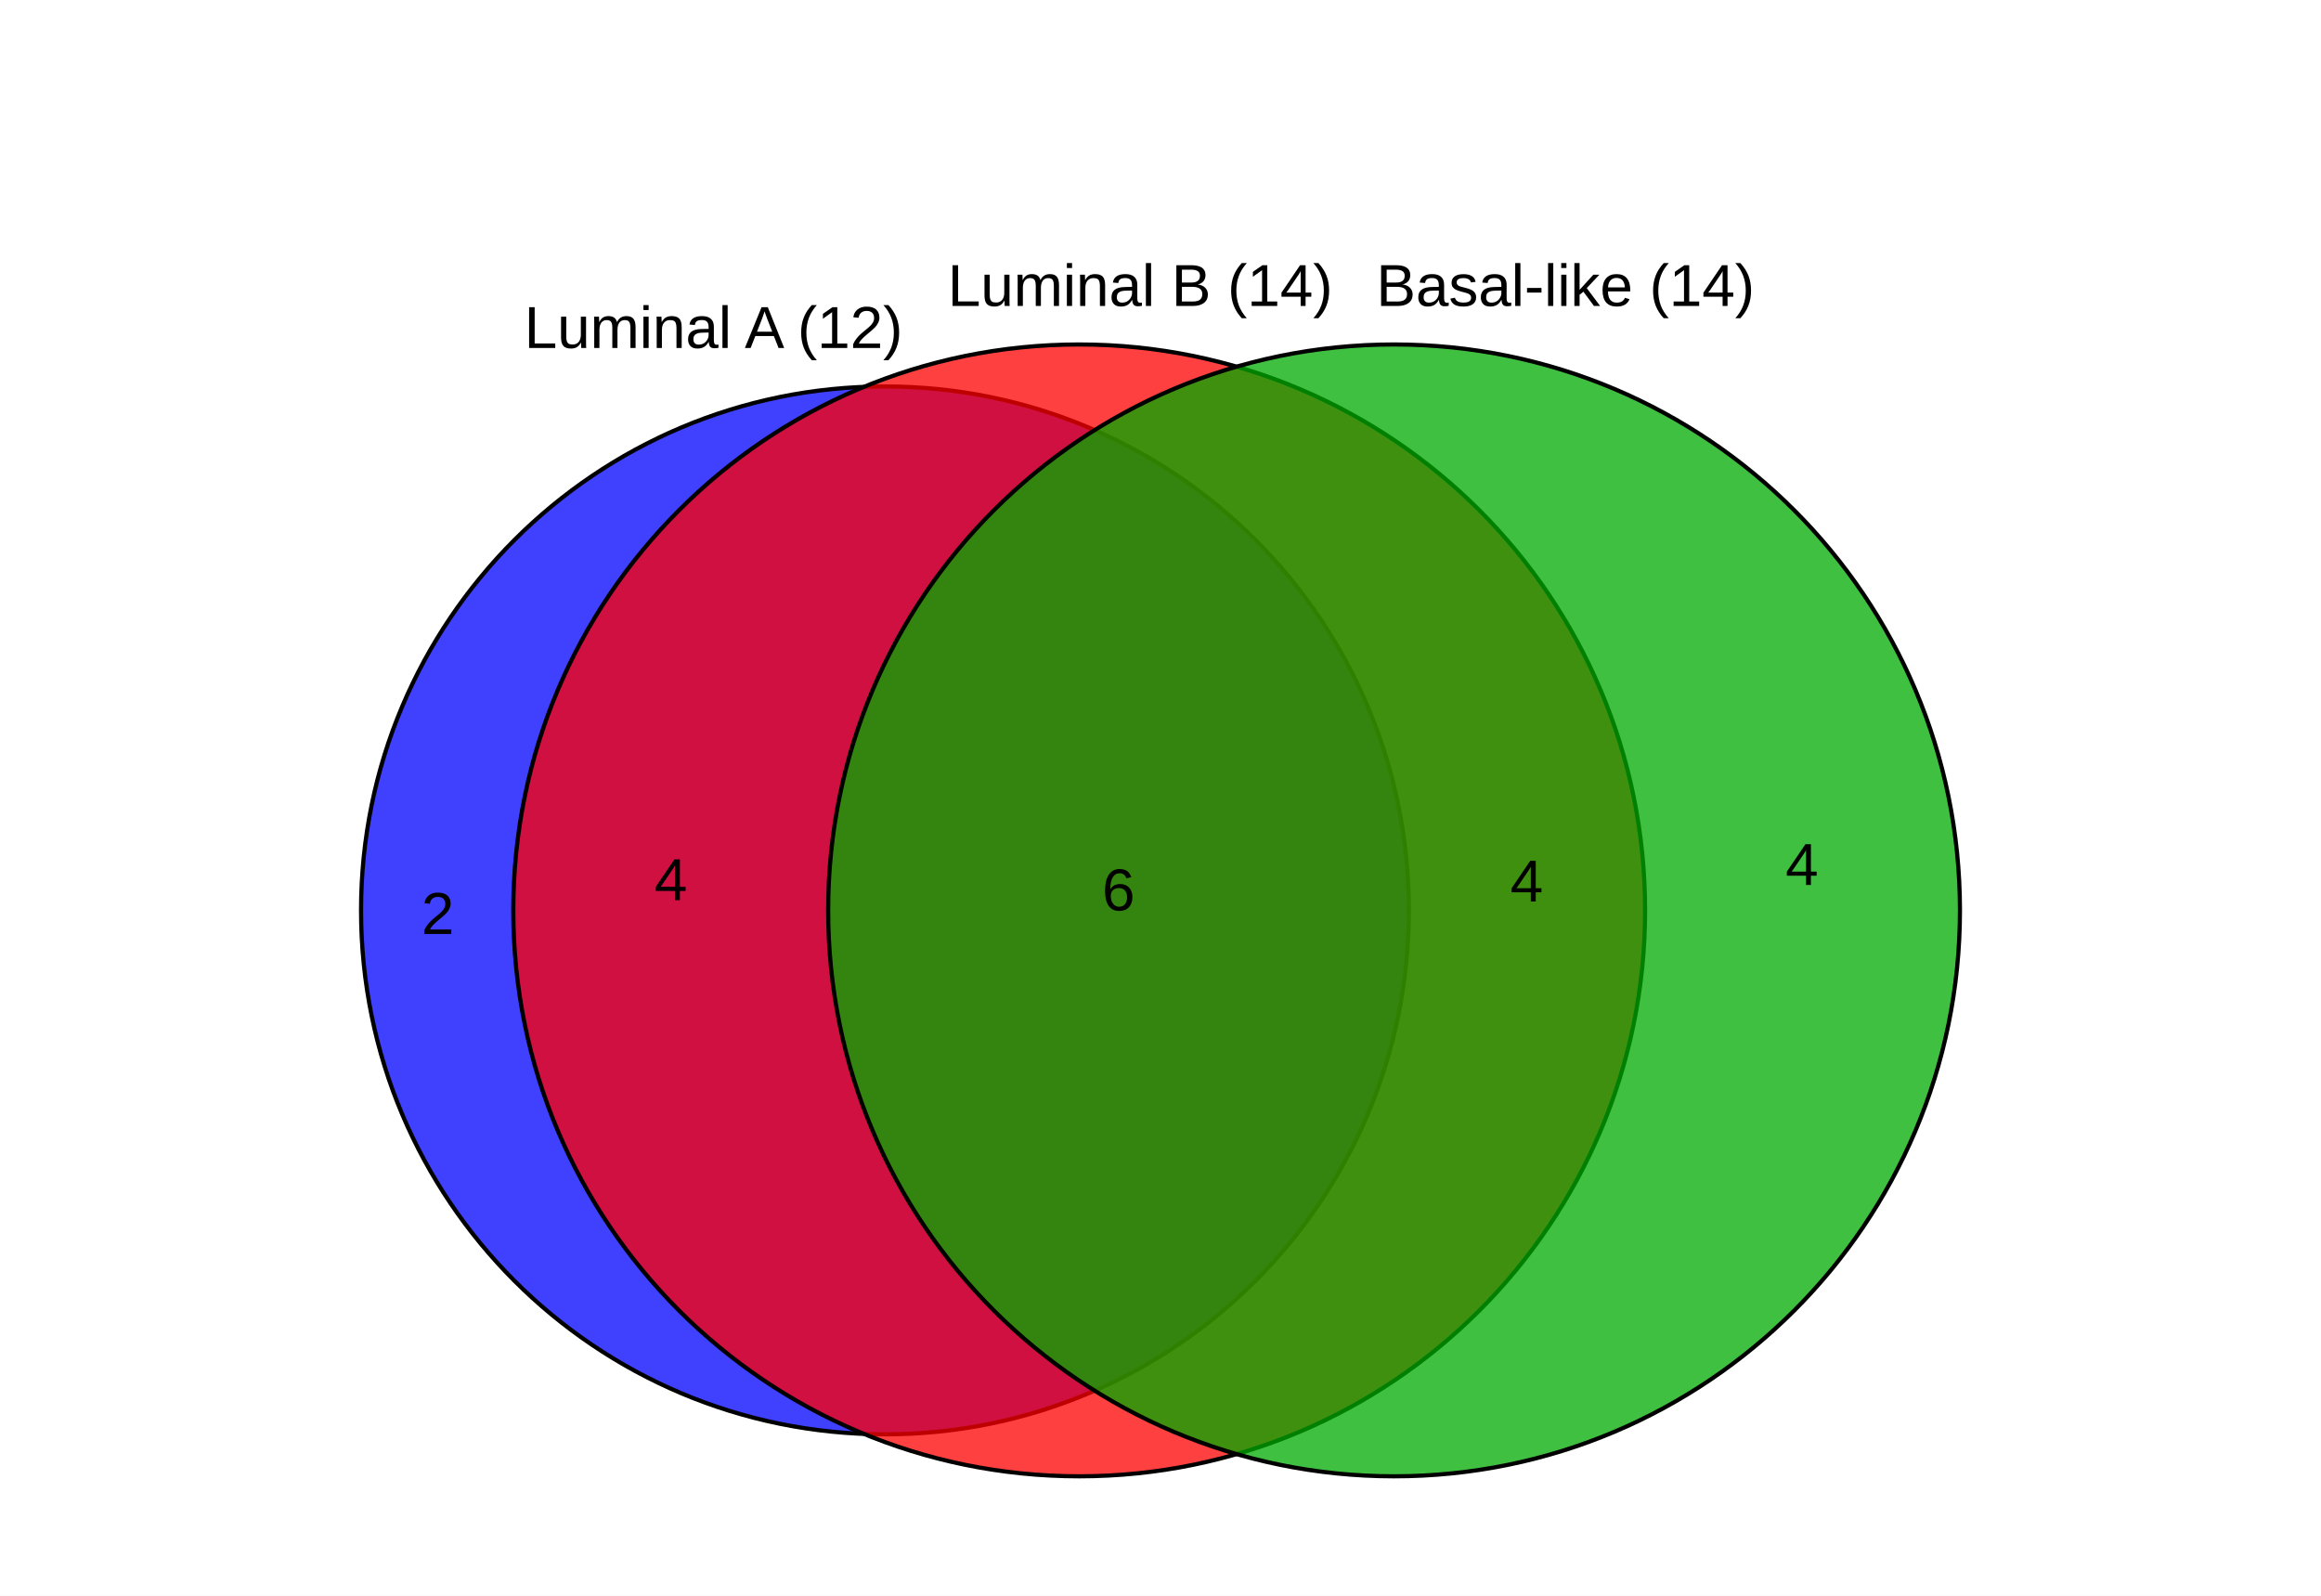
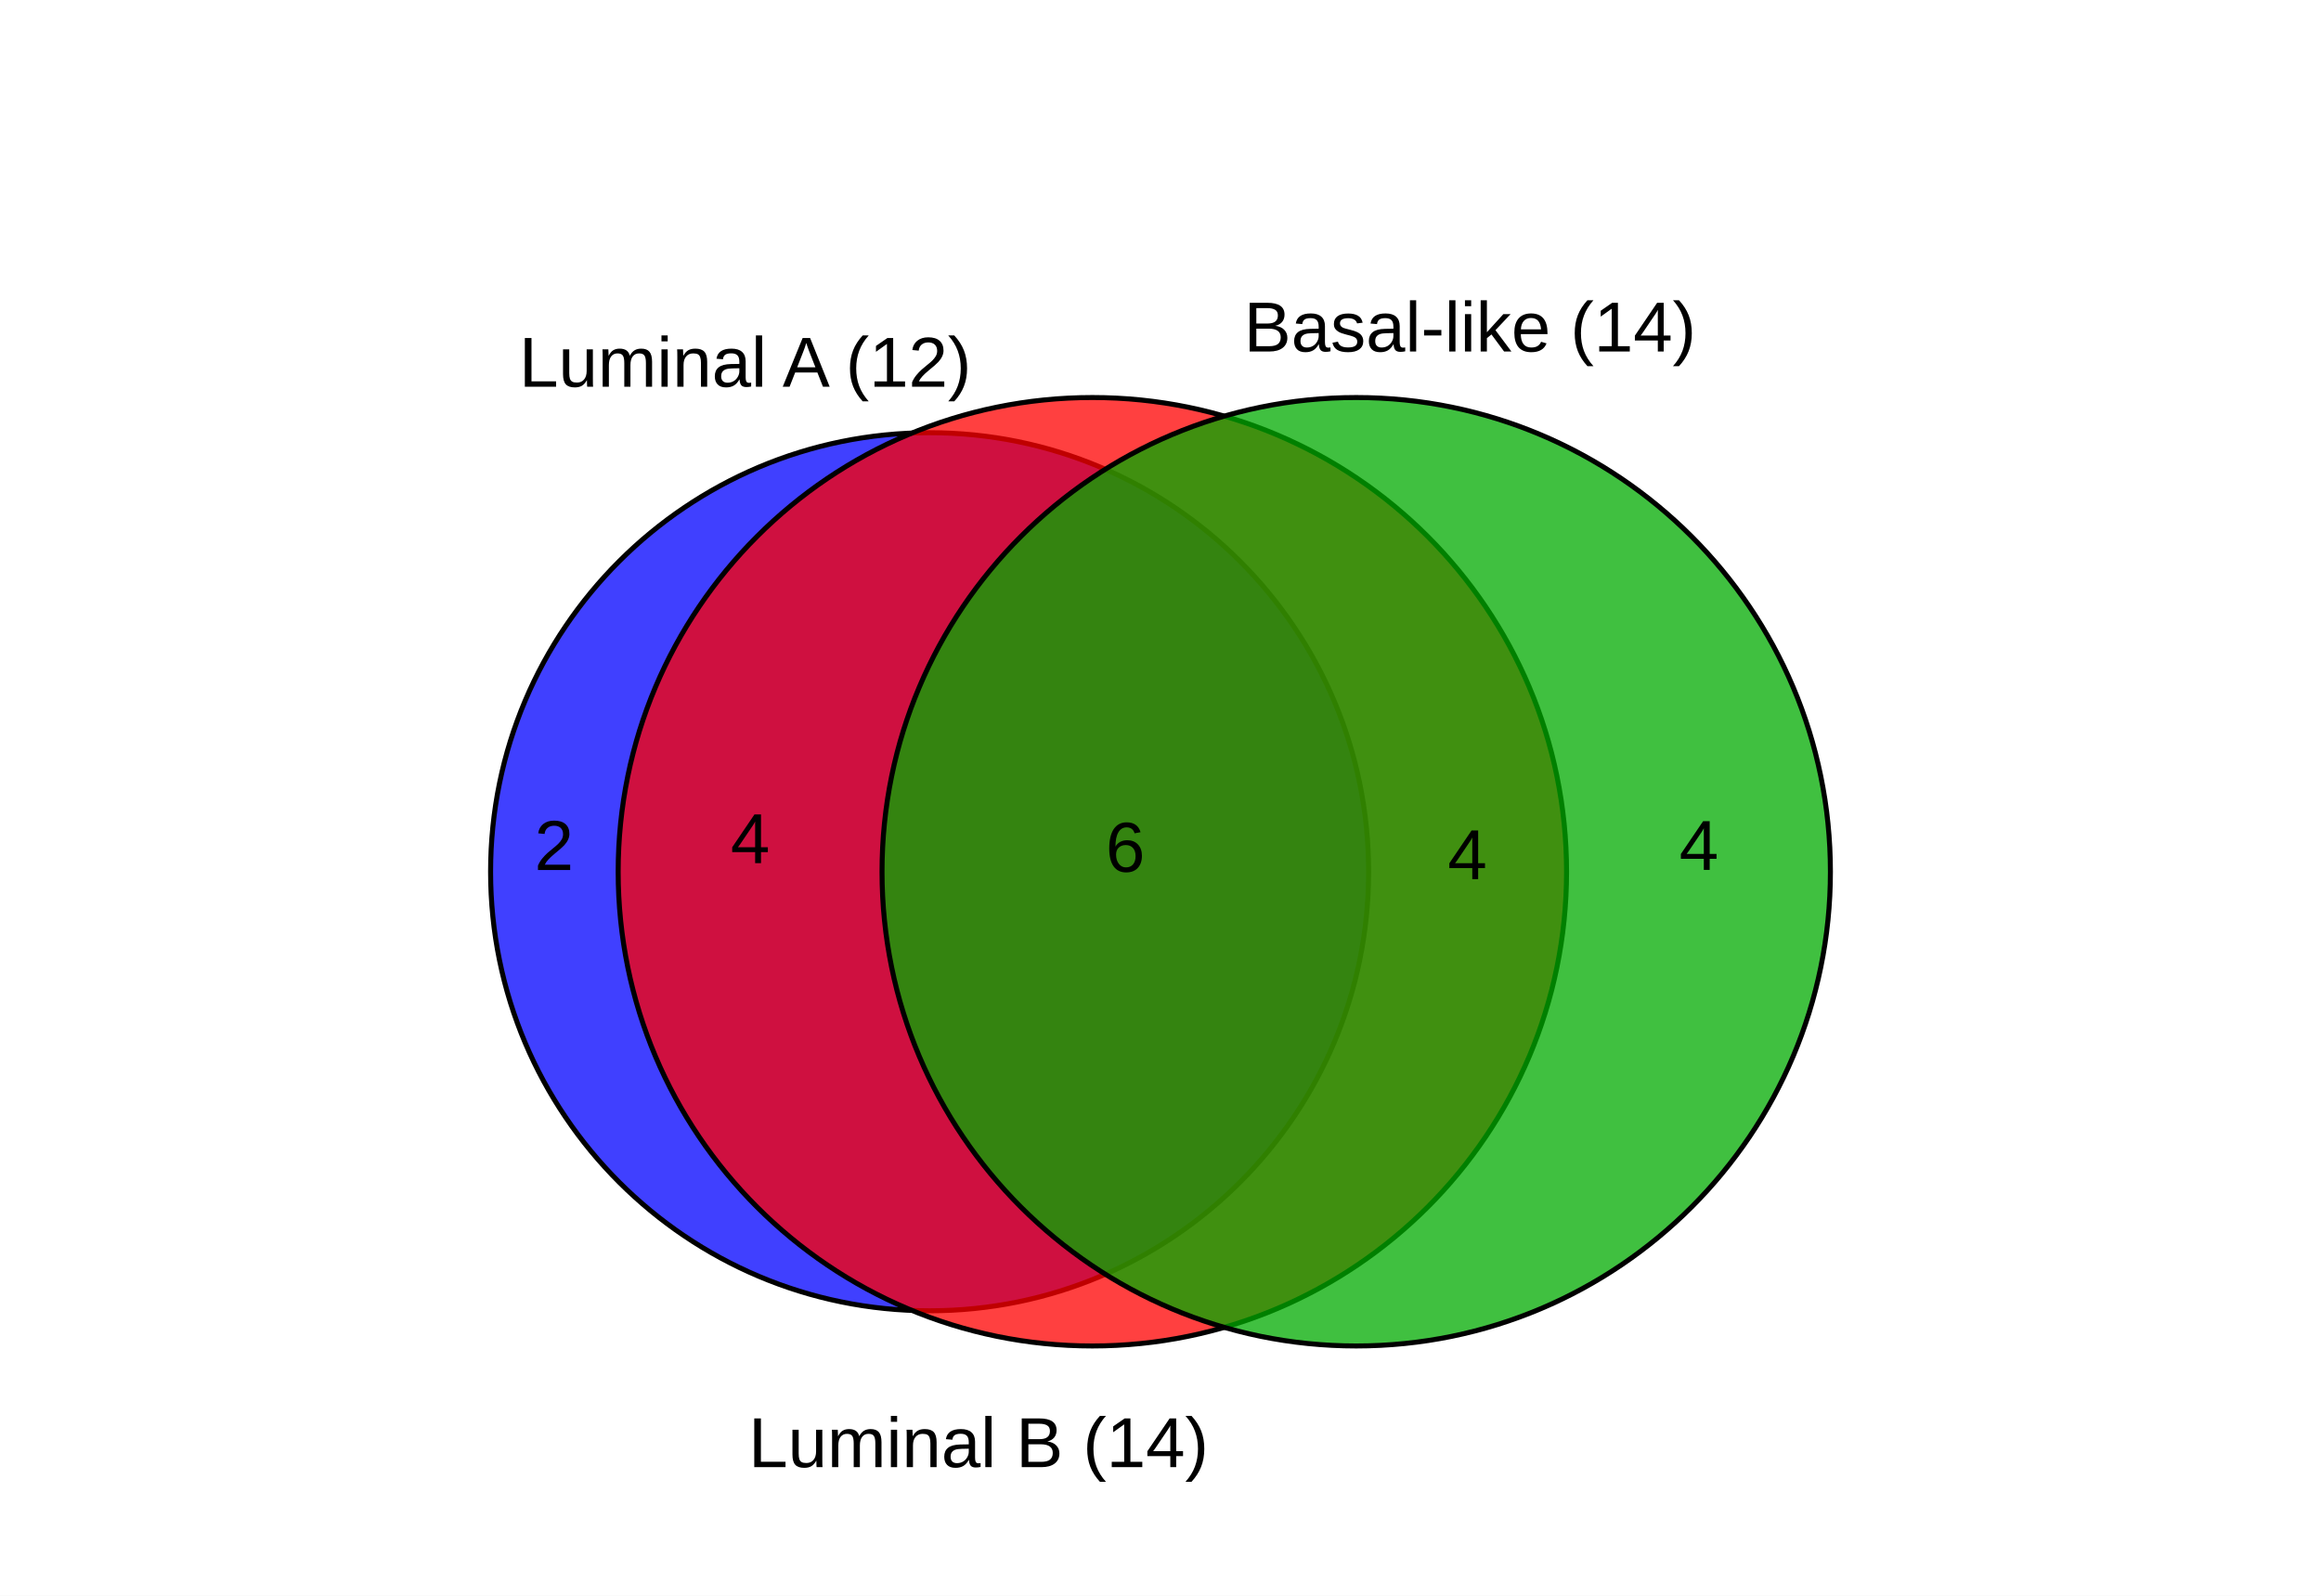
- <svg xmlns="http://www.w3.org/2000/svg" width="320" height="220" viewBox="0 0 320 220" role="img" aria-label="venn example rendered in Graphitix" data-graphitix-welcome-thumbnail="venn" data-preview-source="Graphitix owner-scoped SVG projection" data-source-format="svg" data-inline-ready="true" data-id-prefix="graphitix-welcome-venn-id-" data-export-projection="svg" data-graph-title-suppressed="true" data-proportional-stroke-contract="source-viewport-baked-strokes-v1" data-source-viewport-width="450" data-source-viewport-height="392" data-thumbnail-visual-scale="0.510204081633" data-non-scaling-stroke-count="0" preserveAspectRatio="xMidYMid meet" font-family="Arial, Helvetica, sans-serif" font-size="16">
+ <svg xmlns="http://www.w3.org/2000/svg" width="320" height="220" viewBox="0 0 320 220" role="img" aria-label="venn example rendered in Graphitix" data-graphitix-welcome-thumbnail="venn" data-preview-source="Graphitix owner-scoped SVG projection" data-source-format="svg" data-inline-ready="true" data-id-prefix="graphitix-welcome-venn-id-" data-export-projection="svg" data-graph-title-suppressed="true" data-proportional-stroke-contract="source-viewport-baked-strokes-v1" data-source-viewport-width="354" data-source-viewport-height="328" data-thumbnail-visual-scale="0.609756097561" data-non-scaling-stroke-count="0" preserveAspectRatio="xMidYMid meet" font-family="Arial, Helvetica, sans-serif" font-size="16">
  <rect width="320" height="220" fill="#ffffff" data-welcome-thumbnail-background="true" />
-   <g transform="matrix(0.5102041 0 0 0.5102041 45.20408 10)" data-welcome-thumbnail-content="true">
+   <g transform="matrix(0.6097561 0 0 0.6097561 52.07317 10)" data-welcome-thumbnail-content="true">
    <g id="graphitix-welcome-venn-id-1" transform="matrix(1 0 0 1 0 0)" data-export-physical-projection="materialized">
-       <text x="225" y="25.6" text-anchor="middle" font-size="16" fill="#000000" font-family="Arial, Helvetica, sans-serif" style=" touch-action: none; visibility: hidden">Venn diagram</text>
-       <circle cx="150.541" cy="226.4" r="141.576" fill="#0000ff" fill-opacity="0.75" stroke="#000000" stroke-width="1.122" />
-       <circle cx="203.026" cy="226.4" r="152.92" fill="#ff0000" fill-opacity="0.75" stroke="#000000" stroke-width="1.122" />
-       <circle cx="288.115" cy="226.4" r="152.92" fill="#00aa00" fill-opacity="0.75" stroke="#000000" stroke-width="1.122" />
-       <text x="104.212" y="74.424" font-size="16" text-anchor="middle" fill="#000000" font-family="Arial, Helvetica, sans-serif" style=" touch-action: none">Luminal A (12)</text>
-       <text x="219.519" y="63.08" font-size="16" text-anchor="middle" fill="#000000" font-family="Arial, Helvetica, sans-serif" style=" touch-action: none">Luminal B (14)</text>
-       <text x="334.433" y="63.08" font-size="16" text-anchor="middle" fill="#000000" font-family="Arial, Helvetica, sans-serif" style=" touch-action: none">Basal-like (14)</text>
-       <text x="29.704" y="232.76" font-size="16" text-anchor="middle" fill="#000000" font-family="Arial, Helvetica, sans-serif" style=" touch-action: none">2</text>
-       <text x="398.325" y="219.531" font-size="16" text-anchor="middle" fill="#000000" font-family="Arial, Helvetica, sans-serif" style=" touch-action: none">4</text>
-       <text x="92.689" y="223.635" font-size="16" text-anchor="middle" fill="#000000" font-family="Arial, Helvetica, sans-serif" style=" touch-action: none">4</text>
-       <text x="323.956" y="224.011" font-size="16" text-anchor="middle" fill="#000000" font-family="Arial, Helvetica, sans-serif" style=" touch-action: none">4</text>
-       <text x="213.656" y="226.4" font-size="16" text-anchor="middle" fill="#000000" font-family="Arial, Helvetica, sans-serif" style=" touch-action: none">6</text>
+       <text x="177" y="25.6" text-anchor="middle" font-size="16" fill="#000000" font-family="Arial, Helvetica, sans-serif" style=" touch-action: none; visibility: hidden">Venn diagram</text>
+       <circle cx="124.793" cy="180.7" r="99.266" fill="#0000ff" fill-opacity="0.75" stroke="#000000" stroke-width="1.13" />
+       <circle cx="161.593" cy="180.7" r="107.22" fill="#ff0000" fill-opacity="0.75" stroke="#000000" stroke-width="1.13" />
+       <circle cx="221.253" cy="180.7" r="107.22" fill="#00aa00" fill-opacity="0.75" stroke="#000000" stroke-width="1.13" />
+       <text x="83.101" y="71.034" font-size="16" text-anchor="middle" fill="#000000" font-family="Arial, Helvetica, sans-serif" style=" touch-action: none">Luminal A (12)</text>
+       <text x="135.86" y="315.32" font-size="16" text-anchor="middle" fill="#000000" font-family="Arial, Helvetica, sans-serif" style=" touch-action: none">Luminal B (14)</text>
+       <text x="246.986" y="63.08" font-size="16" text-anchor="middle" fill="#000000" font-family="Arial, Helvetica, sans-serif" style=" touch-action: none">Basal-like (14)</text>
+       <text x="39.874" y="180.312" font-size="16" text-anchor="middle" fill="#000000" font-family="Arial, Helvetica, sans-serif" style=" touch-action: none">2</text>
+       <text x="298.736" y="180.281" font-size="16" text-anchor="middle" fill="#000000" font-family="Arial, Helvetica, sans-serif" style=" touch-action: none">4</text>
+       <text x="84.23" y="178.761" font-size="16" text-anchor="middle" fill="#000000" font-family="Arial, Helvetica, sans-serif" style=" touch-action: none">4</text>
+       <text x="246.383" y="182.375" font-size="16" text-anchor="middle" fill="#000000" font-family="Arial, Helvetica, sans-serif" style=" touch-action: none">4</text>
+       <text x="169.046" y="180.7" font-size="16" text-anchor="middle" fill="#000000" font-family="Arial, Helvetica, sans-serif" style=" touch-action: none">6</text>
    </g>
  </g>
</svg>
